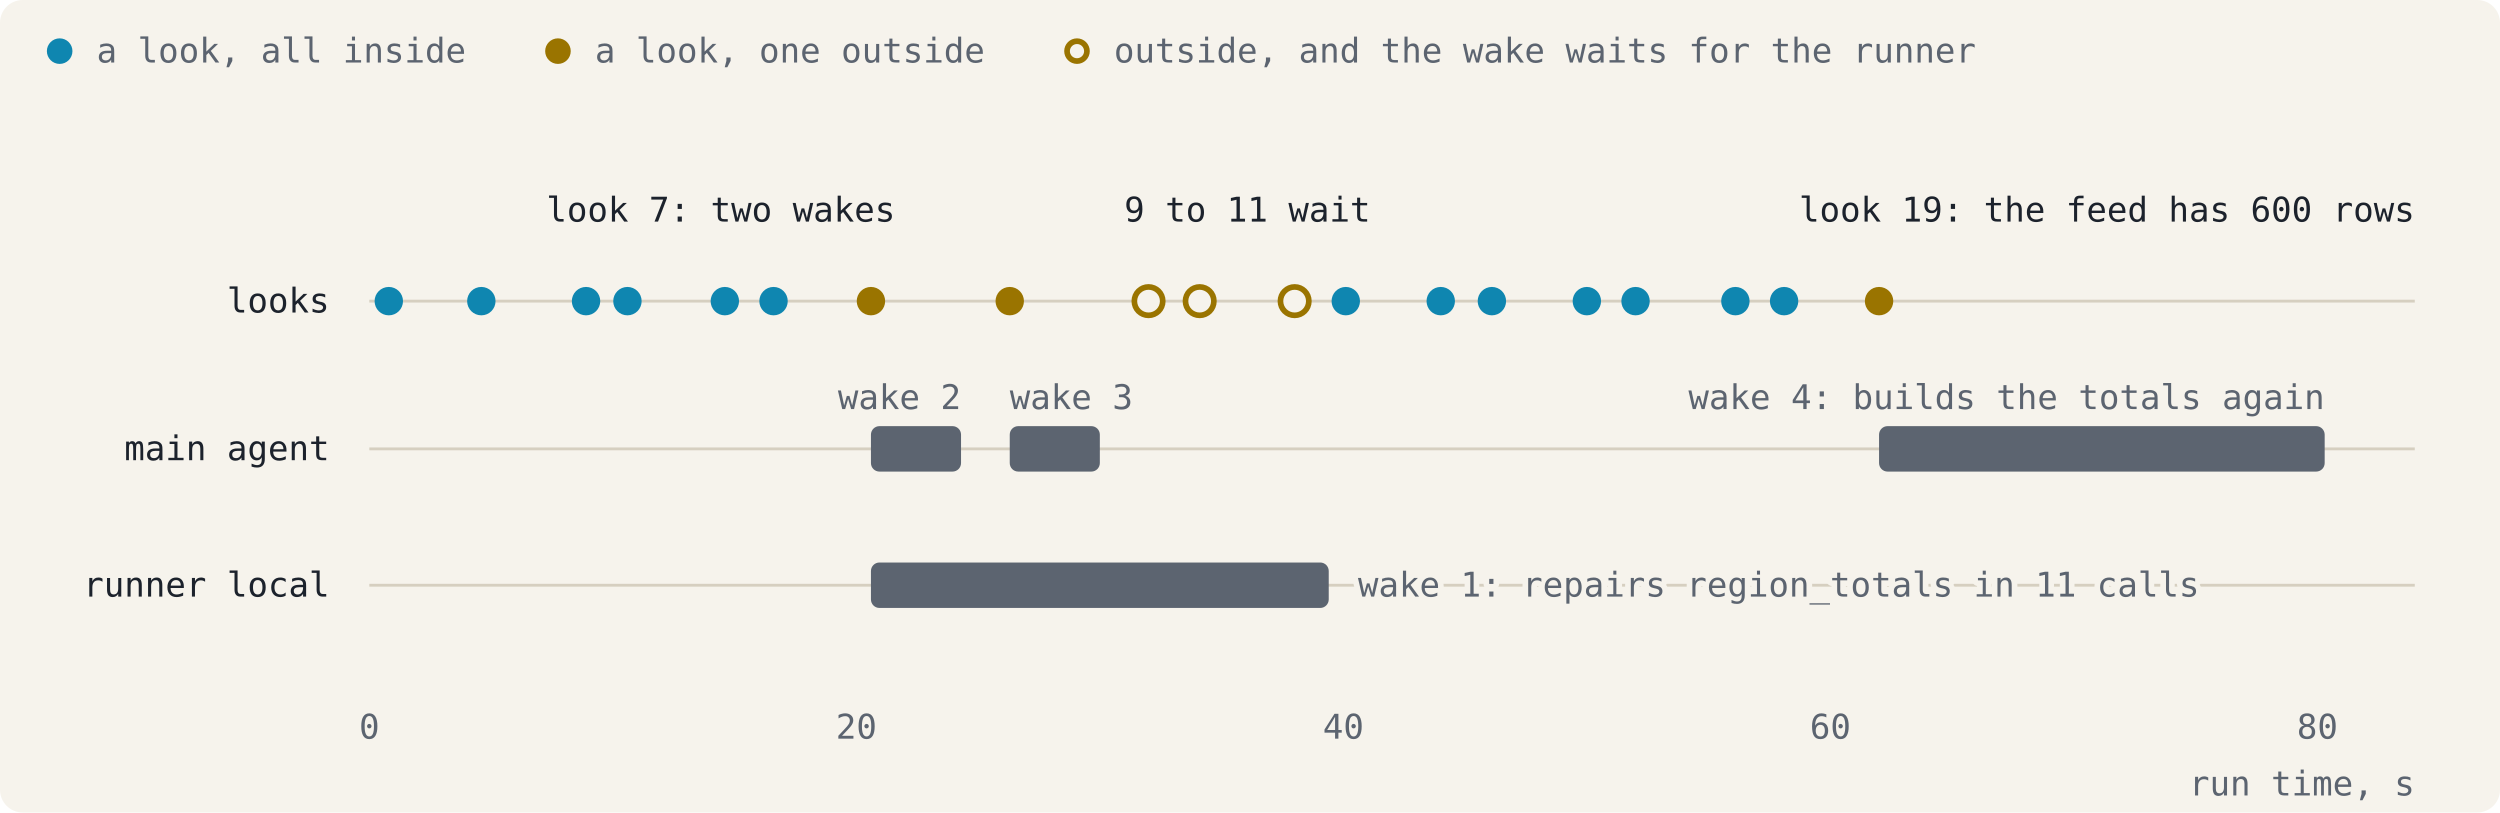
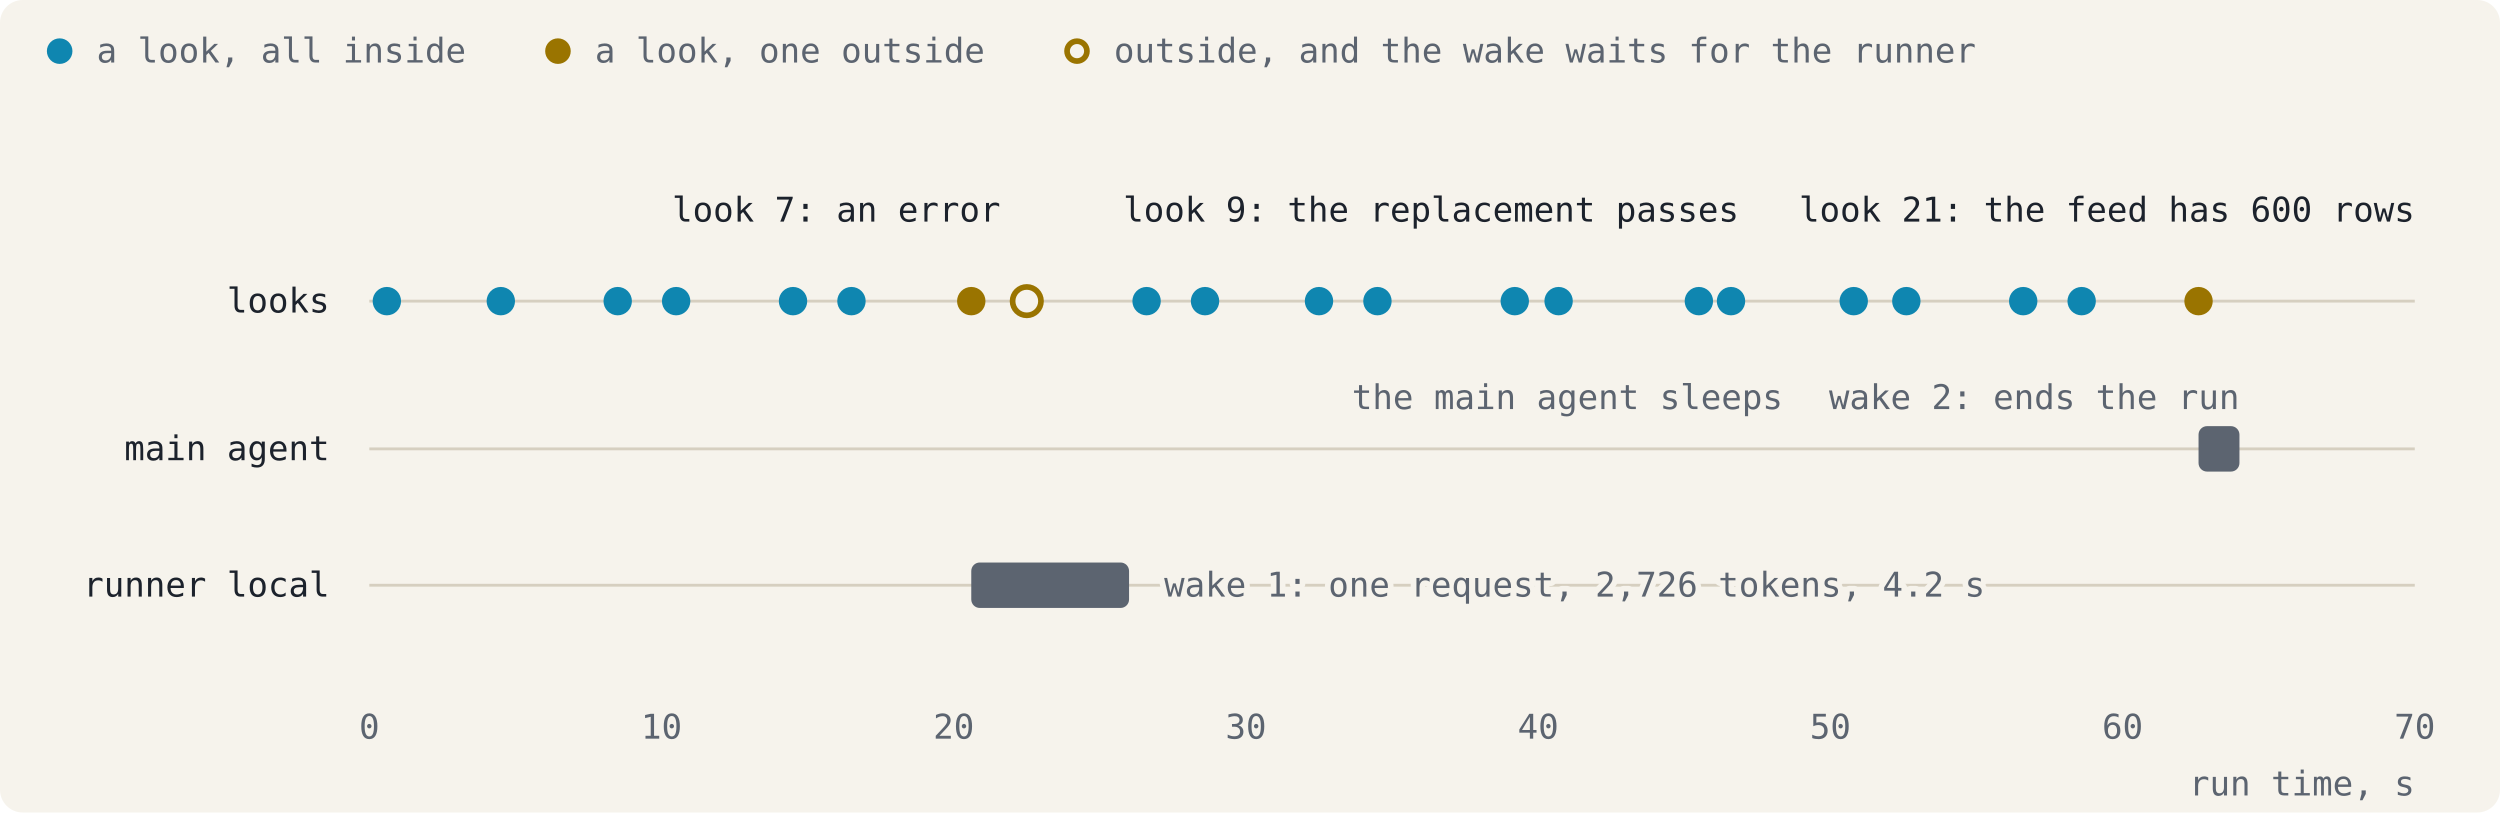
- <svg xmlns="http://www.w3.org/2000/svg" viewBox="0 -34 880 286.0" width="880" role="img" aria-label="Timeline of one run. Look 7 at 20.6 s gives two wakes. The local model works from 20.6 s to 39.4 s. The main agent is awake from 20.6 to 24.3 s, from 26.3 to 30.0 s, and from 62.0 to 80.3 s.">
+ <svg xmlns="http://www.w3.org/2000/svg" viewBox="0 -34 880 286.0" width="880" role="img" aria-label="Timeline of one run. Look 7 at 20.6 s finds an error and wakes the local model. The local model works from 20.6 s to 26.0 s. Look 9 at 26.6 s finds each sentence true. The main agent sleeps until 62.6 s, when the feed has 600 rows.">
  <style>
text { font-family: ui-monospace, SFMono-Regular, Menlo, Consolas, "DejaVu Sans Mono", monospace; font-size: 12px; fill: #1c222c; }
text.m { fill: #5c6470; } text.s { font-family: Georgia, "Times New Roman", serif; font-style: italic; font-size: 14.5px; } text.h { font-weight: 600; }
.ax { stroke: #d6cfc0; stroke-width: 1; fill: none; } .ln { fill: none; stroke-width: 2; stroke-linejoin: round; stroke-linecap: round; }
.sb { stroke: #0F86B0; } .sr { stroke: #A8501C; } .sg { stroke: #9A7400; } .sm { stroke: #5c6470; } .si { stroke: #1c222c; } .sx { stroke: #C23A2E; }
.fb { fill: #0F86B0; } .fr { fill: #A8501C; } .fg { fill: #9A7400; } .fx, text.fx { fill: #C23A2E; } .fbg, text.fbg { fill: #f6f3ec; } .fp { fill: #eee9dd; } .fn { fill: none; } .fm { fill: #5c6470; }
.box { fill: #eee9dd; stroke: #d6cfc0; stroke-width: 1.5; } .dash { stroke-dasharray: 5 5; }
text.halo { paint-order: stroke; stroke: #f6f3ec; stroke-width: 4px; stroke-linejoin: round; }
.chip.on rect { stroke: #9A7400; stroke-width: 2.5; }
</style>
  <rect x="0" y="-34" width="880" height="286.0" rx="8" fill="#f6f3ec" />
  <circle cx="21" cy="-16" r="4.5" fill="#0F86B0" />
  <text x="34" y="-12" class="m">a look, all inside</text>
  <circle cx="196.4" cy="-16" r="4.5" fill="#9A7400" />
  <text x="209.4" y="-12" class="m">a look, one outside</text>
  <circle cx="379.1" cy="-16" r="3.5" fill="#f6f3ec" stroke="#9A7400" stroke-width="2" />
  <text x="392.1" y="-12" class="m">outside, and the wake waits for the runner</text>
  <text x="116" y="76" text-anchor="end">looks</text>
  <line x1="130" x2="850" y1="72" y2="72" class="ax" />
  <text x="116" y="128" text-anchor="end">main agent</text>
  <line x1="130" x2="850" y1="124" y2="124" class="ax" />
  <text x="116" y="176" text-anchor="end">runner local</text>
  <line x1="130" x2="850" y1="172" y2="172" class="ax" />
  <text x="130" y="226" text-anchor="middle" class="m">0</text>
-   <text x="301.429" y="226" text-anchor="middle" class="m">20</text>
-   <text x="472.857" y="226" text-anchor="middle" class="m">40</text>
-   <text x="644.286" y="226" text-anchor="middle" class="m">60</text>
-   <text x="815.714" y="226" text-anchor="middle" class="m">80</text>
+   <text x="232.857" y="226" text-anchor="middle" class="m">10</text>
+   <text x="335.714" y="226" text-anchor="middle" class="m">20</text>
+   <text x="438.571" y="226" text-anchor="middle" class="m">30</text>
+   <text x="541.429" y="226" text-anchor="middle" class="m">40</text>
+   <text x="644.286" y="226" text-anchor="middle" class="m">50</text>
+   <text x="747.143" y="226" text-anchor="middle" class="m">60</text>
+   <text x="850" y="226" text-anchor="middle" class="m">70</text>
  <text x="850" y="246" text-anchor="end" class="m">run time, s</text>
-   <circle cx="136.857" cy="72" r="5" class="fb" stroke-width="0" />
-   <circle cx="169.429" cy="72" r="5" class="fb" stroke-width="0" />
-   <circle cx="206.286" cy="72" r="5" class="fb" stroke-width="0" />
-   <circle cx="220.857" cy="72" r="5" class="fb" stroke-width="0" />
-   <circle cx="255.143" cy="72" r="5" class="fb" stroke-width="0" />
-   <circle cx="272.286" cy="72" r="5" class="fb" stroke-width="0" />
-   <circle cx="306.571" cy="72" r="5" class="fg" stroke-width="0" />
-   <circle cx="355.429" cy="72" r="5" class="fg" stroke-width="0" />
-   <circle cx="404.286" cy="72" r="5" class="fbg sg" stroke-width="2" />
-   <circle cx="422.286" cy="72" r="5" class="fbg sg" stroke-width="2" />
-   <circle cx="455.714" cy="72" r="5" class="fbg sg" stroke-width="2" />
-   <circle cx="473.714" cy="72" r="5" class="fb" stroke-width="0" />
-   <circle cx="507.143" cy="72" r="5" class="fb" stroke-width="0" />
-   <circle cx="525.143" cy="72" r="5" class="fb" stroke-width="0" />
-   <circle cx="558.571" cy="72" r="5" class="fb" stroke-width="0" />
-   <circle cx="575.714" cy="72" r="5" class="fb" stroke-width="0" />
-   <circle cx="610.857" cy="72" r="5" class="fb" stroke-width="0" />
-   <circle cx="628" cy="72" r="5" class="fb" stroke-width="0" />
-   <circle cx="661.429" cy="72" r="5" class="fg" stroke-width="0" />
-   <text x="315.143" y="44" text-anchor="end">look 7: two wakes</text>
-   <text x="395.714" y="44">9 to 11 wait</text>
-   <text x="850" y="44" text-anchor="end">look 19: the feed has 600 rows</text>
-   <rect x="306.571" y="116" width="31.714" height="16" rx="3" class="fm" />
-   <text x="338.286" y="110" text-anchor="end" class="m">wake 2</text>
-   <rect x="355.429" y="116" width="31.714" height="16" rx="3" class="fm" />
-   <text x="355.429" y="110" text-anchor="start" class="m">wake 3</text>
-   <rect x="661.429" y="116" width="156.857" height="16" rx="3" class="fm" />
-   <text x="818.286" y="110" text-anchor="end" class="m">wake 4: builds the totals again</text>
-   <rect x="306.571" y="164" width="161.143" height="16" rx="3" class="fm" />
-   <text x="478" y="176" class="m halo">wake 1: repairs region_totals in 11 calls</text>
+   <circle cx="136.171" cy="72" r="5" class="fb" stroke-width="0" />
+   <circle cx="176.286" cy="72" r="5" class="fb" stroke-width="0" />
+   <circle cx="217.429" cy="72" r="5" class="fb" stroke-width="0" />
+   <circle cx="238" cy="72" r="5" class="fb" stroke-width="0" />
+   <circle cx="279.143" cy="72" r="5" class="fb" stroke-width="0" />
+   <circle cx="299.714" cy="72" r="5" class="fb" stroke-width="0" />
+   <circle cx="341.886" cy="72" r="5" class="fg" stroke-width="0" />
+   <circle cx="361.429" cy="72" r="5" class="fbg sg" stroke-width="2" />
+   <circle cx="403.6" cy="72" r="5" class="fb" stroke-width="0" />
+   <circle cx="424.171" cy="72" r="5" class="fb" stroke-width="0" />
+   <circle cx="464.286" cy="72" r="5" class="fb" stroke-width="0" />
+   <circle cx="484.857" cy="72" r="5" class="fb" stroke-width="0" />
+   <circle cx="533.2" cy="72" r="5" class="fb" stroke-width="0" />
+   <circle cx="548.629" cy="72" r="5" class="fb" stroke-width="0" />
+   <circle cx="598" cy="72" r="5" class="fb" stroke-width="0" />
+   <circle cx="609.314" cy="72" r="5" class="fb" stroke-width="0" />
+   <circle cx="652.514" cy="72" r="5" class="fb" stroke-width="0" />
+   <circle cx="671.029" cy="72" r="5" class="fb" stroke-width="0" />
+   <circle cx="712.171" cy="72" r="5" class="fb" stroke-width="0" />
+   <circle cx="732.743" cy="72" r="5" class="fb" stroke-width="0" />
+   <circle cx="773.886" cy="72" r="5" class="fg" stroke-width="0" />
+   <text x="352.171" y="44" text-anchor="end">look 7: an error</text>
+   <text x="395.371" y="44">look 9: the replacement passes</text>
+   <text x="850" y="44" text-anchor="end">look 21: the feed has 600 rows</text>
+   <text x="551.714" y="110" text-anchor="middle" class="m">the main agent sleeps</text>
+   <rect x="773.886" y="116" width="14.4" height="16" rx="3" class="fm" />
+   <text x="788.286" y="110" text-anchor="end" class="m">wake 2: ends the run</text>
+   <rect x="341.886" y="164" width="55.543" height="16" rx="3" class="fm" />
+   <text x="409.771" y="176" class="m halo">wake 1: one request, 2,726 tokens, 4.2 s</text>
  <line y1="50" y2="196" class="ax sg" visibility="hidden" />
</svg>
